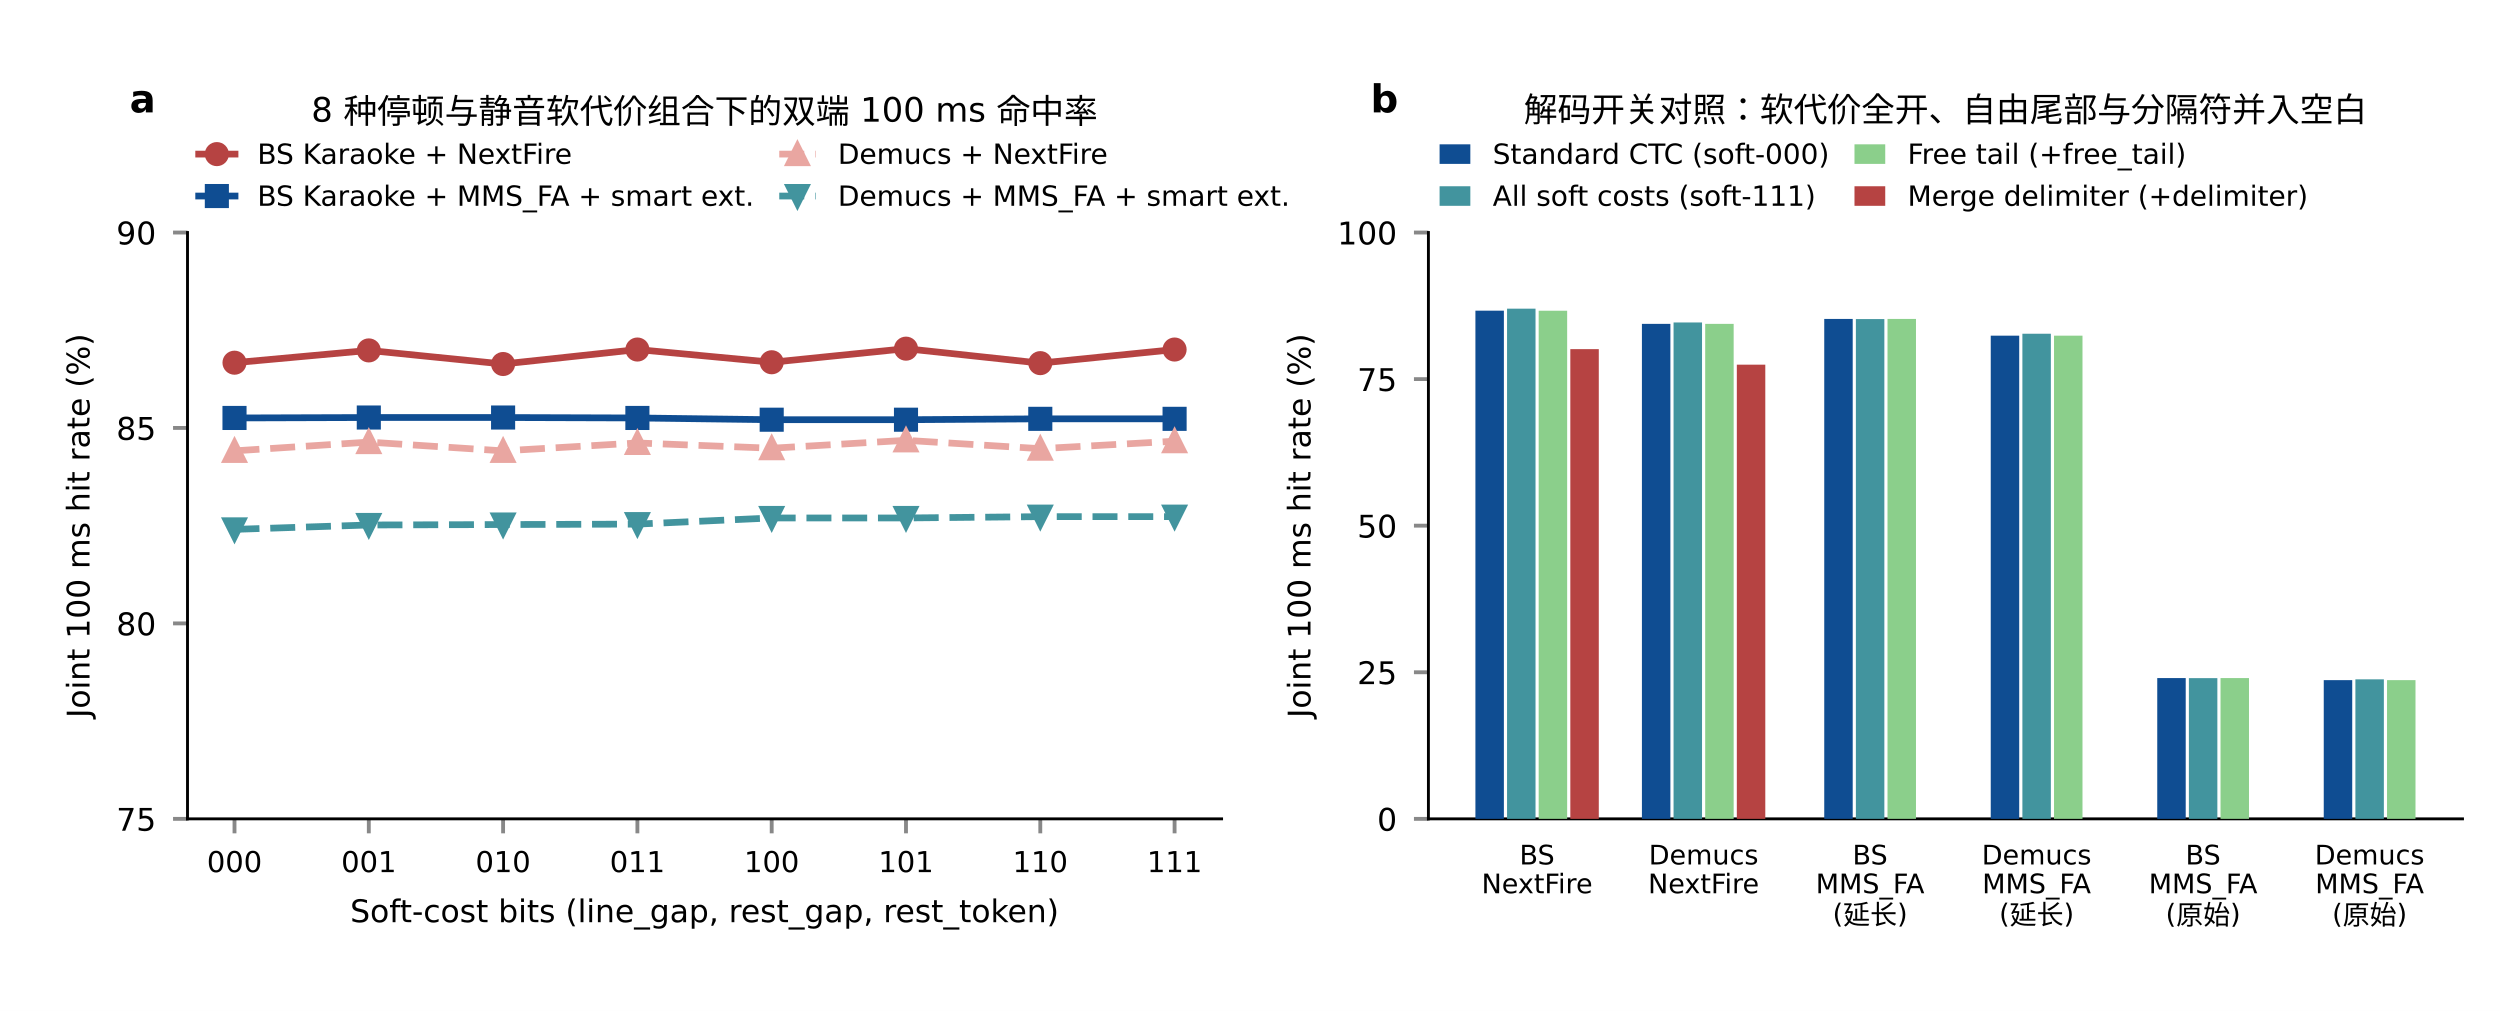
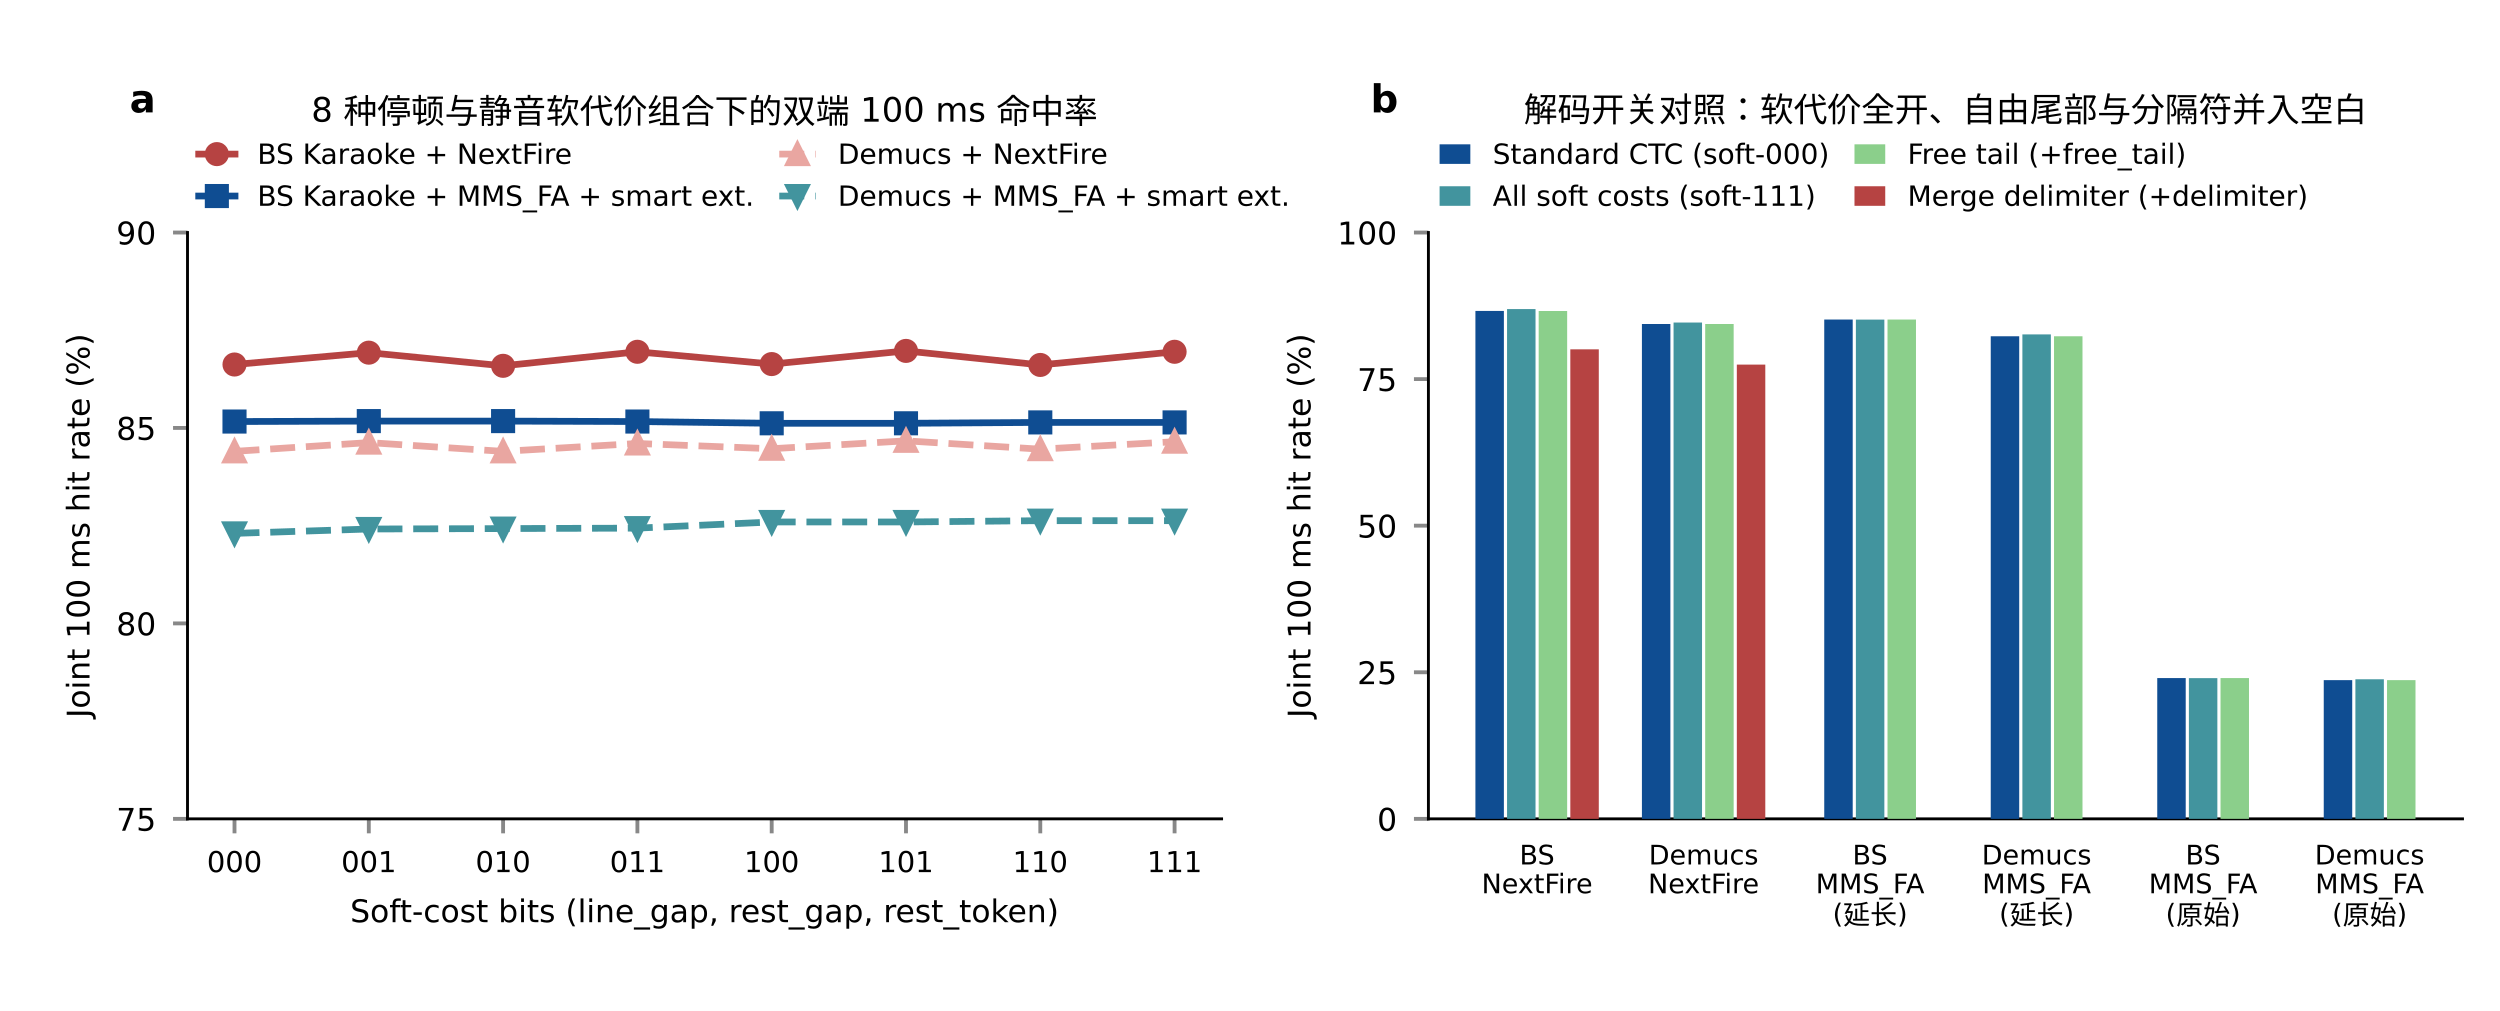
<svg xmlns="http://www.w3.org/2000/svg" xmlns:xlink="http://www.w3.org/1999/xlink" width="518.74pt" height="209.764pt" viewBox="0 0 518.74 209.764" version="1.1">
  <defs>
    <style type="text/css">*{stroke-linejoin: round; stroke-linecap: butt}</style>
  </defs>
  <g id="figure_1">
    <g id="patch_1">
      <path d="M 0 209.764 L 518.74 209.764 L 518.74 0 L 0 0 z " style="fill: #ffffff" />
    </g>
    <g id="axes_1">
      <g id="patch_2">
        <path d="M 38.906 169.909 L 253.475 169.909 L 253.475 48.246 L 38.906 48.246 z " style="fill: #ffffff" />
      </g>
      <g id="matplotlib.axis_1">
        <g id="xtick_1">
          <g id="line2d_1">
            <defs>
-               <path id="m3d21b73c34" d="M 0 0 L 0 3 " style="stroke: #888888; stroke-width: 0.8" />
+               <path id="meb051828ba" d="M 0 0 L 0 3 " style="stroke: #888888; stroke-width: 0.8" />
            </defs>
            <g>
-               <use xlink:href="#m3d21b73c34" x="48.659" y="169.909" style="fill: #888888; stroke: #888888; stroke-width: 0.8" />
+               <use xlink:href="#meb051828ba" x="48.659" y="169.909" style="fill: #888888; stroke: #888888; stroke-width: 0.8" />
            </g>
          </g>
          <g id="text_1">
            <text style="font-size: 6px; font-family: 'DejaVu Sans', 'Droid Sans Fallback', sans-serif; text-anchor: middle" x="48.659" y="180.967" transform="rotate(-0 48.65868 180.9673)">000</text>
          </g>
        </g>
        <g id="xtick_2">
          <g id="line2d_2">
            <g>
-               <use xlink:href="#m3d21b73c34" x="76.525" y="169.909" style="fill: #888888; stroke: #888888; stroke-width: 0.8" />
+               <use xlink:href="#meb051828ba" x="76.525" y="169.909" style="fill: #888888; stroke: #888888; stroke-width: 0.8" />
            </g>
          </g>
          <g id="text_2">
            <text style="font-size: 6px; font-family: 'DejaVu Sans', 'Droid Sans Fallback', sans-serif; text-anchor: middle" x="76.525" y="180.967" transform="rotate(-0 76.52489 180.9673)">001</text>
          </g>
        </g>
        <g id="xtick_3">
          <g id="line2d_3">
            <g>
-               <use xlink:href="#m3d21b73c34" x="104.391" y="169.909" style="fill: #888888; stroke: #888888; stroke-width: 0.8" />
+               <use xlink:href="#meb051828ba" x="104.391" y="169.909" style="fill: #888888; stroke: #888888; stroke-width: 0.8" />
            </g>
          </g>
          <g id="text_3">
            <text style="font-size: 6px; font-family: 'DejaVu Sans', 'Droid Sans Fallback', sans-serif; text-anchor: middle" x="104.391" y="180.967" transform="rotate(-0 104.3911 180.9673)">010</text>
          </g>
        </g>
        <g id="xtick_4">
          <g id="line2d_4">
            <g>
-               <use xlink:href="#m3d21b73c34" x="132.257" y="169.909" style="fill: #888888; stroke: #888888; stroke-width: 0.8" />
+               <use xlink:href="#meb051828ba" x="132.257" y="169.909" style="fill: #888888; stroke: #888888; stroke-width: 0.8" />
            </g>
          </g>
          <g id="text_4">
            <text style="font-size: 6px; font-family: 'DejaVu Sans', 'Droid Sans Fallback', sans-serif; text-anchor: middle" x="132.257" y="180.967" transform="rotate(-0 132.2573 180.9673)">011</text>
          </g>
        </g>
        <g id="xtick_5">
          <g id="line2d_5">
            <g>
-               <use xlink:href="#m3d21b73c34" x="160.124" y="169.909" style="fill: #888888; stroke: #888888; stroke-width: 0.8" />
+               <use xlink:href="#meb051828ba" x="160.124" y="169.909" style="fill: #888888; stroke: #888888; stroke-width: 0.8" />
            </g>
          </g>
          <g id="text_5">
            <text style="font-size: 6px; font-family: 'DejaVu Sans', 'Droid Sans Fallback', sans-serif; text-anchor: middle" x="160.124" y="180.967" transform="rotate(-0 160.1235 180.9673)">100</text>
          </g>
        </g>
        <g id="xtick_6">
          <g id="line2d_6">
            <g>
-               <use xlink:href="#m3d21b73c34" x="187.99" y="169.909" style="fill: #888888; stroke: #888888; stroke-width: 0.8" />
+               <use xlink:href="#meb051828ba" x="187.99" y="169.909" style="fill: #888888; stroke: #888888; stroke-width: 0.8" />
            </g>
          </g>
          <g id="text_6">
            <text style="font-size: 6px; font-family: 'DejaVu Sans', 'Droid Sans Fallback', sans-serif; text-anchor: middle" x="187.99" y="180.967" transform="rotate(-0 187.9897 180.9673)">101</text>
          </g>
        </g>
        <g id="xtick_7">
          <g id="line2d_7">
            <g>
-               <use xlink:href="#m3d21b73c34" x="215.856" y="169.909" style="fill: #888888; stroke: #888888; stroke-width: 0.8" />
+               <use xlink:href="#meb051828ba" x="215.856" y="169.909" style="fill: #888888; stroke: #888888; stroke-width: 0.8" />
            </g>
          </g>
          <g id="text_7">
            <text style="font-size: 6px; font-family: 'DejaVu Sans', 'Droid Sans Fallback', sans-serif; text-anchor: middle" x="215.856" y="180.967" transform="rotate(-0 215.8559 180.9673)">110</text>
          </g>
        </g>
        <g id="xtick_8">
          <g id="line2d_8">
            <g>
-               <use xlink:href="#m3d21b73c34" x="243.722" y="169.909" style="fill: #888888; stroke: #888888; stroke-width: 0.8" />
+               <use xlink:href="#meb051828ba" x="243.722" y="169.909" style="fill: #888888; stroke: #888888; stroke-width: 0.8" />
            </g>
          </g>
          <g id="text_8">
            <text style="font-size: 6px; font-family: 'DejaVu Sans', 'Droid Sans Fallback', sans-serif; text-anchor: middle" x="243.722" y="180.967" transform="rotate(-0 243.7221 180.9673)">111</text>
          </g>
        </g>
        <g id="text_9">
          <text style="font-size: 6.5px; font-family: 'DejaVu Sans', 'Droid Sans Fallback', sans-serif; text-anchor: middle" x="146.19" y="191.348" transform="rotate(-0 146.1904 191.3476)">Soft-cost bits (line_gap, rest_gap, rest_token)</text>
        </g>
      </g>
      <g id="matplotlib.axis_2">
        <g id="ytick_1">
          <g id="line2d_9">
            <defs>
-               <path id="mcd3d32244b" d="M 0 0 L -3 0 " style="stroke: #888888; stroke-width: 0.8" />
+               <path id="m1f011062c3" d="M 0 0 L -3 0 " style="stroke: #888888; stroke-width: 0.8" />
            </defs>
            <g>
-               <use xlink:href="#mcd3d32244b" x="38.906" y="169.909" style="fill: #888888; stroke: #888888; stroke-width: 0.8" />
+               <use xlink:href="#m1f011062c3" x="38.906" y="169.909" style="fill: #888888; stroke: #888888; stroke-width: 0.8" />
            </g>
          </g>
          <g id="text_10">
            <text style="font-size: 6.5px; font-family: 'DejaVu Sans', 'Droid Sans Fallback', sans-serif; text-anchor: end" x="32.406" y="172.378" transform="rotate(-0 32.40551 172.3779)">75</text>
          </g>
        </g>
        <g id="ytick_2">
          <g id="line2d_10">
            <g>
-               <use xlink:href="#mcd3d32244b" x="38.906" y="129.354" style="fill: #888888; stroke: #888888; stroke-width: 0.8" />
+               <use xlink:href="#m1f011062c3" x="38.906" y="129.354" style="fill: #888888; stroke: #888888; stroke-width: 0.8" />
            </g>
          </g>
          <g id="text_11">
            <text style="font-size: 6.5px; font-family: 'DejaVu Sans', 'Droid Sans Fallback', sans-serif; text-anchor: end" x="32.406" y="131.824" transform="rotate(-0 32.40551 131.8236)">80</text>
          </g>
        </g>
        <g id="ytick_3">
          <g id="line2d_11">
            <g>
-               <use xlink:href="#mcd3d32244b" x="38.906" y="88.8" style="fill: #888888; stroke: #888888; stroke-width: 0.8" />
+               <use xlink:href="#m1f011062c3" x="38.906" y="88.8" style="fill: #888888; stroke: #888888; stroke-width: 0.8" />
            </g>
          </g>
          <g id="text_12">
            <text style="font-size: 6.5px; font-family: 'DejaVu Sans', 'Droid Sans Fallback', sans-serif; text-anchor: end" x="32.406" y="91.269" transform="rotate(-0 32.40551 91.26924)">85</text>
          </g>
        </g>
        <g id="ytick_4">
          <g id="line2d_12">
            <g>
-               <use xlink:href="#mcd3d32244b" x="38.906" y="48.246" style="fill: #888888; stroke: #888888; stroke-width: 0.8" />
+               <use xlink:href="#m1f011062c3" x="38.906" y="48.246" style="fill: #888888; stroke: #888888; stroke-width: 0.8" />
            </g>
          </g>
          <g id="text_13">
            <text style="font-size: 6.5px; font-family: 'DejaVu Sans', 'Droid Sans Fallback', sans-serif; text-anchor: end" x="32.406" y="50.715" transform="rotate(-0 32.40551 50.71491)">90</text>
          </g>
        </g>
        <g id="text_14">
          <text style="font-size: 6.5px; font-family: 'DejaVu Sans', 'Droid Sans Fallback', sans-serif; text-anchor: middle" x="18.573" y="109.077" transform="rotate(-90 18.57274 109.0772)">Joint 100 ms hit rate (%)</text>
        </g>
      </g>
      <g id="patch_3">
        <path d="M 38.906 169.909 L 38.906 48.246 " style="fill: none; stroke: #000000; stroke-width: 0.6; stroke-linejoin: miter; stroke-linecap: square" />
      </g>
      <g id="patch_4">
        <path d="M 38.906 169.909 L 253.475 169.909 " style="fill: none; stroke: #000000; stroke-width: 0.6; stroke-linejoin: miter; stroke-linecap: square" />
      </g>
      <g id="text_15">
        <text style="font-weight: 700; font-size: 8px; font-family: 'DejaVu Sans', 'Droid Sans Fallback', sans-serif; text-anchor: start" x="26.906" y="23.324" transform="rotate(-0 26.90551 23.32379)">a</text>
      </g>
      <g id="line2d_13">
-         <path d="M 48.659 75.258 L 76.525 72.709 L 104.391 75.531 L 132.257 72.527 L 160.124 75.167 L 187.99 72.345 L 215.856 75.349 L 243.722 72.527 " clip-path="url(#p36fa491844)" style="fill: none; stroke: #b64342; stroke-width: 1.4; stroke-linecap: square" />
+         <path d="M 48.659 75.634 L 76.525 73.176 L 104.391 75.907 L 132.257 72.994 L 160.124 75.543 L 187.99 72.812 L 215.856 75.725 L 243.722 72.994 " clip-path="url(#p634016f1ae)" style="fill: none; stroke: #b64342; stroke-width: 1.4; stroke-linecap: square" />
        <defs>
-           <path id="md4f8e08dd5" d="M 0 2 C 0.53 2 1.039 1.789 1.414 1.414 C 1.789 1.039 2 0.53 2 0 C 2 -0.53 1.789 -1.039 1.414 -1.414 C 1.039 -1.789 0.53 -2 0 -2 C -0.53 -2 -1.039 -1.789 -1.414 -1.414 C -1.789 -1.039 -2 -0.53 -2 0 C -2 0.53 -1.789 1.039 -1.414 1.414 C -1.039 1.789 -0.53 2 0 2 z " style="stroke: #b64342" />
+           <path id="mcc74a09220" d="M 0 2 C 0.53 2 1.039 1.789 1.414 1.414 C 1.789 1.039 2 0.53 2 0 C 2 -0.53 1.789 -1.039 1.414 -1.414 C 1.039 -1.789 0.53 -2 0 -2 C -0.53 -2 -1.039 -1.789 -1.414 -1.414 C -1.789 -1.039 -2 -0.53 -2 0 C -2 0.53 -1.789 1.039 -1.414 1.414 C -1.039 1.789 -0.53 2 0 2 z " style="stroke: #b64342" />
        </defs>
-         <g clip-path="url(#p36fa491844)">
-           <use xlink:href="#md4f8e08dd5" x="48.659" y="75.258" style="fill: #b64342; stroke: #b64342" />
-           <use xlink:href="#md4f8e08dd5" x="76.525" y="72.709" style="fill: #b64342; stroke: #b64342" />
-           <use xlink:href="#md4f8e08dd5" x="104.391" y="75.531" style="fill: #b64342; stroke: #b64342" />
-           <use xlink:href="#md4f8e08dd5" x="132.257" y="72.527" style="fill: #b64342; stroke: #b64342" />
-           <use xlink:href="#md4f8e08dd5" x="160.124" y="75.167" style="fill: #b64342; stroke: #b64342" />
-           <use xlink:href="#md4f8e08dd5" x="187.99" y="72.345" style="fill: #b64342; stroke: #b64342" />
-           <use xlink:href="#md4f8e08dd5" x="215.856" y="75.349" style="fill: #b64342; stroke: #b64342" />
-           <use xlink:href="#md4f8e08dd5" x="243.722" y="72.527" style="fill: #b64342; stroke: #b64342" />
+         <g clip-path="url(#p634016f1ae)">
+           <use xlink:href="#mcc74a09220" x="48.659" y="75.634" style="fill: #b64342; stroke: #b64342" />
+           <use xlink:href="#mcc74a09220" x="76.525" y="73.176" style="fill: #b64342; stroke: #b64342" />
+           <use xlink:href="#mcc74a09220" x="104.391" y="75.907" style="fill: #b64342; stroke: #b64342" />
+           <use xlink:href="#mcc74a09220" x="132.257" y="72.994" style="fill: #b64342; stroke: #b64342" />
+           <use xlink:href="#mcc74a09220" x="160.124" y="75.543" style="fill: #b64342; stroke: #b64342" />
+           <use xlink:href="#mcc74a09220" x="187.99" y="72.812" style="fill: #b64342; stroke: #b64342" />
+           <use xlink:href="#mcc74a09220" x="215.856" y="75.725" style="fill: #b64342; stroke: #b64342" />
+           <use xlink:href="#mcc74a09220" x="243.722" y="72.994" style="fill: #b64342; stroke: #b64342" />
        </g>
      </g>
      <g id="line2d_14">
-         <path d="M 48.659 86.725 L 76.525 86.634 L 104.391 86.634 L 132.257 86.725 L 160.124 87.089 L 187.99 87.089 L 215.856 86.907 L 243.722 86.907 " clip-path="url(#p36fa491844)" style="fill: none; stroke: #0f4d92; stroke-width: 1.4; stroke-linecap: square" />
+         <path d="M 48.659 87.467 L 76.525 87.376 L 104.391 87.376 L 132.257 87.467 L 160.124 87.831 L 187.99 87.831 L 215.856 87.649 L 243.722 87.649 " clip-path="url(#p634016f1ae)" style="fill: none; stroke: #0f4d92; stroke-width: 1.4; stroke-linecap: square" />
        <defs>
-           <path id="m1c2237b475" d="M -2 2 L 2 2 L 2 -2 L -2 -2 z " style="stroke: #0f4d92; stroke-linejoin: miter" />
+           <path id="m35e91b39a9" d="M -2 2 L 2 2 L 2 -2 L -2 -2 z " style="stroke: #0f4d92; stroke-linejoin: miter" />
        </defs>
-         <g clip-path="url(#p36fa491844)">
-           <use xlink:href="#m1c2237b475" x="48.659" y="86.725" style="fill: #0f4d92; stroke: #0f4d92; stroke-linejoin: miter" />
-           <use xlink:href="#m1c2237b475" x="76.525" y="86.634" style="fill: #0f4d92; stroke: #0f4d92; stroke-linejoin: miter" />
-           <use xlink:href="#m1c2237b475" x="104.391" y="86.634" style="fill: #0f4d92; stroke: #0f4d92; stroke-linejoin: miter" />
-           <use xlink:href="#m1c2237b475" x="132.257" y="86.725" style="fill: #0f4d92; stroke: #0f4d92; stroke-linejoin: miter" />
-           <use xlink:href="#m1c2237b475" x="160.124" y="87.089" style="fill: #0f4d92; stroke: #0f4d92; stroke-linejoin: miter" />
-           <use xlink:href="#m1c2237b475" x="187.99" y="87.089" style="fill: #0f4d92; stroke: #0f4d92; stroke-linejoin: miter" />
-           <use xlink:href="#m1c2237b475" x="215.856" y="86.907" style="fill: #0f4d92; stroke: #0f4d92; stroke-linejoin: miter" />
-           <use xlink:href="#m1c2237b475" x="243.722" y="86.907" style="fill: #0f4d92; stroke: #0f4d92; stroke-linejoin: miter" />
+         <g clip-path="url(#p634016f1ae)">
+           <use xlink:href="#m35e91b39a9" x="48.659" y="87.467" style="fill: #0f4d92; stroke: #0f4d92; stroke-linejoin: miter" />
+           <use xlink:href="#m35e91b39a9" x="76.525" y="87.376" style="fill: #0f4d92; stroke: #0f4d92; stroke-linejoin: miter" />
+           <use xlink:href="#m35e91b39a9" x="104.391" y="87.376" style="fill: #0f4d92; stroke: #0f4d92; stroke-linejoin: miter" />
+           <use xlink:href="#m35e91b39a9" x="132.257" y="87.467" style="fill: #0f4d92; stroke: #0f4d92; stroke-linejoin: miter" />
+           <use xlink:href="#m35e91b39a9" x="160.124" y="87.831" style="fill: #0f4d92; stroke: #0f4d92; stroke-linejoin: miter" />
+           <use xlink:href="#m35e91b39a9" x="187.99" y="87.831" style="fill: #0f4d92; stroke: #0f4d92; stroke-linejoin: miter" />
+           <use xlink:href="#m35e91b39a9" x="215.856" y="87.649" style="fill: #0f4d92; stroke: #0f4d92; stroke-linejoin: miter" />
+           <use xlink:href="#m35e91b39a9" x="243.722" y="87.649" style="fill: #0f4d92; stroke: #0f4d92; stroke-linejoin: miter" />
        </g>
      </g>
      <g id="line2d_15">
-         <path d="M 48.659 93.551 L 76.525 91.731 L 104.391 93.551 L 132.257 91.913 L 160.124 93.005 L 187.99 91.366 L 215.856 93.096 L 243.722 91.549 " clip-path="url(#p36fa491844)" style="fill: none; stroke-dasharray: 5.18,2.24; stroke-dashoffset: 0; stroke: #e9a6a1; stroke-width: 1.4" />
+         <path d="M 48.659 93.656 L 76.525 91.836 L 104.391 93.656 L 132.257 92.018 L 160.124 93.11 L 187.99 91.471 L 215.856 93.201 L 243.722 91.654 " clip-path="url(#p634016f1ae)" style="fill: none; stroke-dasharray: 5.18,2.24; stroke-dashoffset: 0; stroke: #e9a6a1; stroke-width: 1.4" />
        <defs>
-           <path id="m0a4cf6bcdf" d="M 0 -2 L -2 2 L 2 2 z " style="stroke: #e9a6a1; stroke-linejoin: miter" />
+           <path id="m8af316a415" d="M 0 -2 L -2 2 L 2 2 z " style="stroke: #e9a6a1; stroke-linejoin: miter" />
        </defs>
-         <g clip-path="url(#p36fa491844)">
-           <use xlink:href="#m0a4cf6bcdf" x="48.659" y="93.551" style="fill: #e9a6a1; stroke: #e9a6a1; stroke-linejoin: miter" />
-           <use xlink:href="#m0a4cf6bcdf" x="76.525" y="91.731" style="fill: #e9a6a1; stroke: #e9a6a1; stroke-linejoin: miter" />
-           <use xlink:href="#m0a4cf6bcdf" x="104.391" y="93.551" style="fill: #e9a6a1; stroke: #e9a6a1; stroke-linejoin: miter" />
-           <use xlink:href="#m0a4cf6bcdf" x="132.257" y="91.913" style="fill: #e9a6a1; stroke: #e9a6a1; stroke-linejoin: miter" />
-           <use xlink:href="#m0a4cf6bcdf" x="160.124" y="93.005" style="fill: #e9a6a1; stroke: #e9a6a1; stroke-linejoin: miter" />
-           <use xlink:href="#m0a4cf6bcdf" x="187.99" y="91.366" style="fill: #e9a6a1; stroke: #e9a6a1; stroke-linejoin: miter" />
-           <use xlink:href="#m0a4cf6bcdf" x="215.856" y="93.096" style="fill: #e9a6a1; stroke: #e9a6a1; stroke-linejoin: miter" />
-           <use xlink:href="#m0a4cf6bcdf" x="243.722" y="91.549" style="fill: #e9a6a1; stroke: #e9a6a1; stroke-linejoin: miter" />
+         <g clip-path="url(#p634016f1ae)">
+           <use xlink:href="#m8af316a415" x="48.659" y="93.656" style="fill: #e9a6a1; stroke: #e9a6a1; stroke-linejoin: miter" />
+           <use xlink:href="#m8af316a415" x="76.525" y="91.836" style="fill: #e9a6a1; stroke: #e9a6a1; stroke-linejoin: miter" />
+           <use xlink:href="#m8af316a415" x="104.391" y="93.656" style="fill: #e9a6a1; stroke: #e9a6a1; stroke-linejoin: miter" />
+           <use xlink:href="#m8af316a415" x="132.257" y="92.018" style="fill: #e9a6a1; stroke: #e9a6a1; stroke-linejoin: miter" />
+           <use xlink:href="#m8af316a415" x="160.124" y="93.11" style="fill: #e9a6a1; stroke: #e9a6a1; stroke-linejoin: miter" />
+           <use xlink:href="#m8af316a415" x="187.99" y="91.471" style="fill: #e9a6a1; stroke: #e9a6a1; stroke-linejoin: miter" />
+           <use xlink:href="#m8af316a415" x="215.856" y="93.201" style="fill: #e9a6a1; stroke: #e9a6a1; stroke-linejoin: miter" />
+           <use xlink:href="#m8af316a415" x="243.722" y="91.654" style="fill: #e9a6a1; stroke: #e9a6a1; stroke-linejoin: miter" />
        </g>
      </g>
      <g id="line2d_16">
-         <path d="M 48.659 109.842 L 76.525 108.932 L 104.391 108.841 L 132.257 108.75 L 160.124 107.475 L 187.99 107.475 L 215.856 107.202 L 243.722 107.202 " clip-path="url(#p36fa491844)" style="fill: none; stroke-dasharray: 5.18,2.24; stroke-dashoffset: 0; stroke: #42949e; stroke-width: 1.4" />
+         <path d="M 48.659 110.677 L 76.525 109.767 L 104.391 109.676 L 132.257 109.585 L 160.124 108.31 L 187.99 108.31 L 215.856 108.037 L 243.722 108.037 " clip-path="url(#p634016f1ae)" style="fill: none; stroke-dasharray: 5.18,2.24; stroke-dashoffset: 0; stroke: #42949e; stroke-width: 1.4" />
        <defs>
-           <path id="mdb70f57b0f" d="M -0 2 L 2 -2 L -2 -2 z " style="stroke: #42949e; stroke-linejoin: miter" />
+           <path id="mc5f277a45d" d="M -0 2 L 2 -2 L -2 -2 z " style="stroke: #42949e; stroke-linejoin: miter" />
        </defs>
-         <g clip-path="url(#p36fa491844)">
-           <use xlink:href="#mdb70f57b0f" x="48.659" y="109.842" style="fill: #42949e; stroke: #42949e; stroke-linejoin: miter" />
-           <use xlink:href="#mdb70f57b0f" x="76.525" y="108.932" style="fill: #42949e; stroke: #42949e; stroke-linejoin: miter" />
-           <use xlink:href="#mdb70f57b0f" x="104.391" y="108.841" style="fill: #42949e; stroke: #42949e; stroke-linejoin: miter" />
-           <use xlink:href="#mdb70f57b0f" x="132.257" y="108.75" style="fill: #42949e; stroke: #42949e; stroke-linejoin: miter" />
-           <use xlink:href="#mdb70f57b0f" x="160.124" y="107.475" style="fill: #42949e; stroke: #42949e; stroke-linejoin: miter" />
-           <use xlink:href="#mdb70f57b0f" x="187.99" y="107.475" style="fill: #42949e; stroke: #42949e; stroke-linejoin: miter" />
-           <use xlink:href="#mdb70f57b0f" x="215.856" y="107.202" style="fill: #42949e; stroke: #42949e; stroke-linejoin: miter" />
-           <use xlink:href="#mdb70f57b0f" x="243.722" y="107.202" style="fill: #42949e; stroke: #42949e; stroke-linejoin: miter" />
+         <g clip-path="url(#p634016f1ae)">
+           <use xlink:href="#mc5f277a45d" x="48.659" y="110.677" style="fill: #42949e; stroke: #42949e; stroke-linejoin: miter" />
+           <use xlink:href="#mc5f277a45d" x="76.525" y="109.767" style="fill: #42949e; stroke: #42949e; stroke-linejoin: miter" />
+           <use xlink:href="#mc5f277a45d" x="104.391" y="109.676" style="fill: #42949e; stroke: #42949e; stroke-linejoin: miter" />
+           <use xlink:href="#mc5f277a45d" x="132.257" y="109.585" style="fill: #42949e; stroke: #42949e; stroke-linejoin: miter" />
+           <use xlink:href="#mc5f277a45d" x="160.124" y="108.31" style="fill: #42949e; stroke: #42949e; stroke-linejoin: miter" />
+           <use xlink:href="#mc5f277a45d" x="187.99" y="108.31" style="fill: #42949e; stroke: #42949e; stroke-linejoin: miter" />
+           <use xlink:href="#mc5f277a45d" x="215.856" y="108.037" style="fill: #42949e; stroke: #42949e; stroke-linejoin: miter" />
+           <use xlink:href="#mc5f277a45d" x="243.722" y="108.037" style="fill: #42949e; stroke: #42949e; stroke-linejoin: miter" />
        </g>
      </g>
      <g id="text_16">
        <text style="font-size: 7px; font-family: 'Droid Sans Fallback', 'DejaVu Sans'; text-anchor: middle" x="146.19" y="25.246" transform="rotate(-0 146.1904 25.24567)">8 种停顿与静音软代价组合下的双端 100 ms 命中率</text>
      </g>
      <g id="legend_1">
        <g id="line2d_17">
          <path d="M 41.226 31.977 L 44.996 31.977 L 48.766 31.977 " style="fill: none; stroke: #b64342; stroke-width: 1.4; stroke-linecap: square" />
          <g>
-             <use xlink:href="#md4f8e08dd5" x="44.996" y="31.977" style="fill: #b64342; stroke: #b64342" />
+             <use xlink:href="#mcc74a09220" x="44.996" y="31.977" style="fill: #b64342; stroke: #b64342" />
          </g>
        </g>
        <g id="text_17">
          <text style="font-size: 5.8px; font-family: 'DejaVu Sans', 'Droid Sans Fallback', sans-serif; text-anchor: start" x="53.406" y="34.007" transform="rotate(-0 53.40551 34.00691)">BS Karaoke + NextFire</text>
        </g>
        <g id="line2d_18">
          <path d="M 41.226 40.677 L 44.996 40.677 L 48.766 40.677 " style="fill: none; stroke: #0f4d92; stroke-width: 1.4; stroke-linecap: square" />
          <g>
-             <use xlink:href="#m1c2237b475" x="44.996" y="40.677" style="fill: #0f4d92; stroke: #0f4d92; stroke-linejoin: miter" />
+             <use xlink:href="#m35e91b39a9" x="44.996" y="40.677" style="fill: #0f4d92; stroke: #0f4d92; stroke-linejoin: miter" />
          </g>
        </g>
        <g id="text_18">
          <text style="font-size: 5.8px; font-family: 'DejaVu Sans', 'Droid Sans Fallback', sans-serif; text-anchor: start" x="53.406" y="42.707" transform="rotate(-0 53.40551 42.70737)">BS Karaoke + MMS_FA + smart ext.</text>
        </g>
        <g id="line2d_19">
          <path d="M 161.693 31.977 L 165.463 31.977 L 169.233 31.977 " style="fill: none; stroke-dasharray: 5.18,2.24; stroke-dashoffset: 0; stroke: #e9a6a1; stroke-width: 1.4" />
          <g>
-             <use xlink:href="#m0a4cf6bcdf" x="165.463" y="31.977" style="fill: #e9a6a1; stroke: #e9a6a1; stroke-linejoin: miter" />
+             <use xlink:href="#m8af316a415" x="165.463" y="31.977" style="fill: #e9a6a1; stroke: #e9a6a1; stroke-linejoin: miter" />
          </g>
        </g>
        <g id="text_19">
          <text style="font-size: 5.8px; font-family: 'DejaVu Sans', 'Droid Sans Fallback', sans-serif; text-anchor: start" x="173.873" y="34.007" transform="rotate(-0 173.8733 34.00691)">Demucs + NextFire</text>
        </g>
        <g id="line2d_20">
          <path d="M 161.693 40.677 L 165.463 40.677 L 169.233 40.677 " style="fill: none; stroke-dasharray: 5.18,2.24; stroke-dashoffset: 0; stroke: #42949e; stroke-width: 1.4" />
          <g>
-             <use xlink:href="#mdb70f57b0f" x="165.463" y="40.677" style="fill: #42949e; stroke: #42949e; stroke-linejoin: miter" />
+             <use xlink:href="#mc5f277a45d" x="165.463" y="40.677" style="fill: #42949e; stroke: #42949e; stroke-linejoin: miter" />
          </g>
        </g>
        <g id="text_20">
          <text style="font-size: 5.8px; font-family: 'DejaVu Sans', 'Droid Sans Fallback', sans-serif; text-anchor: start" x="173.873" y="42.707" transform="rotate(-0 173.8733 42.70737)">Demucs + MMS_FA + smart ext.</text>
        </g>
      </g>
    </g>
    <g id="axes_2">
      <g id="patch_5">
        <path d="M 296.389 169.909 L 510.959 169.909 L 510.959 48.246 L 296.389 48.246 z " style="fill: #ffffff" />
      </g>
      <g id="matplotlib.axis_3">
        <g id="xtick_9">
          <g id="line2d_21" />
          <g id="text_21">
            <text style="font-size: 5.6px; font-family: 'Droid Sans Fallback', 'DejaVu Sans'" transform="translate(315.2932 179.3712)">BS</text>
            <text style="font-size: 5.6px; font-family: 'Droid Sans Fallback', 'DejaVu Sans'" transform="translate(307.4226 185.343)">NextFire</text>
          </g>
        </g>
        <g id="xtick_10">
          <g id="line2d_22" />
          <g id="text_22">
            <text style="font-size: 5.6px; font-family: 'Droid Sans Fallback', 'DejaVu Sans'" transform="translate(342.1129 179.3712)">Demucs</text>
            <text style="font-size: 5.6px; font-family: 'Droid Sans Fallback', 'DejaVu Sans'" transform="translate(341.9715 185.343)">NextFire</text>
          </g>
        </g>
        <g id="xtick_11">
          <g id="line2d_23" />
          <g id="text_23">
            <text style="font-size: 5.6px; font-family: 'Droid Sans Fallback', 'DejaVu Sans'" transform="translate(384.3911 179.3712)">BS</text>
            <text style="font-size: 5.6px; font-family: 'Droid Sans Fallback', 'DejaVu Sans'" transform="translate(376.7624 185.343)">MMS_FA</text>
            <text style="font-size: 5.6px; font-family: 'Droid Sans Fallback', 'DejaVu Sans'" transform="translate(380.2559 191.5337)">(延长)</text>
          </g>
        </g>
        <g id="xtick_12">
          <g id="line2d_24" />
          <g id="text_24">
            <text style="font-size: 5.6px; font-family: 'Droid Sans Fallback', 'DejaVu Sans'" transform="translate(411.2108 179.3712)">Demucs</text>
            <text style="font-size: 5.6px; font-family: 'Droid Sans Fallback', 'DejaVu Sans'" transform="translate(411.3114 185.343)">MMS_FA</text>
            <text style="font-size: 5.6px; font-family: 'Droid Sans Fallback', 'DejaVu Sans'" transform="translate(414.8048 191.5337)">(延长)</text>
          </g>
        </g>
        <g id="xtick_13">
          <g id="line2d_25" />
          <g id="text_25">
            <text style="font-size: 5.6px; font-family: 'Droid Sans Fallback', 'DejaVu Sans'" transform="translate(453.4891 179.3712)">BS</text>
            <text style="font-size: 5.6px; font-family: 'Droid Sans Fallback', 'DejaVu Sans'" transform="translate(445.8604 185.343)">MMS_FA</text>
            <text style="font-size: 5.6px; font-family: 'Droid Sans Fallback', 'DejaVu Sans'" transform="translate(449.3538 191.5774)">(原始)</text>
          </g>
        </g>
        <g id="xtick_14">
          <g id="line2d_26" />
          <g id="text_26">
            <text style="font-size: 5.6px; font-family: 'Droid Sans Fallback', 'DejaVu Sans'" transform="translate(480.3087 179.3712)">Demucs</text>
            <text style="font-size: 5.6px; font-family: 'Droid Sans Fallback', 'DejaVu Sans'" transform="translate(480.4093 185.343)">MMS_FA</text>
            <text style="font-size: 5.6px; font-family: 'Droid Sans Fallback', 'DejaVu Sans'" transform="translate(483.9028 191.5774)">(原始)</text>
          </g>
        </g>
      </g>
      <g id="matplotlib.axis_4">
        <g id="ytick_5">
          <g id="line2d_27">
            <g>
-               <use xlink:href="#mcd3d32244b" x="296.389" y="169.909" style="fill: #888888; stroke: #888888; stroke-width: 0.8" />
+               <use xlink:href="#m1f011062c3" x="296.389" y="169.909" style="fill: #888888; stroke: #888888; stroke-width: 0.8" />
            </g>
          </g>
          <g id="text_27">
            <text style="font-size: 6.5px; font-family: 'DejaVu Sans', 'Droid Sans Fallback', sans-serif; text-anchor: end" x="289.889" y="172.378" transform="rotate(-0 289.8893 172.3779)">0</text>
          </g>
        </g>
        <g id="ytick_6">
          <g id="line2d_28">
            <g>
-               <use xlink:href="#mcd3d32244b" x="296.389" y="139.493" style="fill: #888888; stroke: #888888; stroke-width: 0.8" />
+               <use xlink:href="#m1f011062c3" x="296.389" y="139.493" style="fill: #888888; stroke: #888888; stroke-width: 0.8" />
            </g>
          </g>
          <g id="text_28">
            <text style="font-size: 6.5px; font-family: 'DejaVu Sans', 'Droid Sans Fallback', sans-serif; text-anchor: end" x="289.889" y="141.962" transform="rotate(-0 289.8893 141.9622)">25</text>
          </g>
        </g>
        <g id="ytick_7">
          <g id="line2d_29">
            <g>
-               <use xlink:href="#mcd3d32244b" x="296.389" y="109.077" style="fill: #888888; stroke: #888888; stroke-width: 0.8" />
+               <use xlink:href="#m1f011062c3" x="296.389" y="109.077" style="fill: #888888; stroke: #888888; stroke-width: 0.8" />
            </g>
          </g>
          <g id="text_29">
            <text style="font-size: 6.5px; font-family: 'DejaVu Sans', 'Droid Sans Fallback', sans-serif; text-anchor: end" x="289.889" y="111.546" transform="rotate(-0 289.8893 111.5464)">50</text>
          </g>
        </g>
        <g id="ytick_8">
          <g id="line2d_30">
            <g>
-               <use xlink:href="#mcd3d32244b" x="296.389" y="78.661" style="fill: #888888; stroke: #888888; stroke-width: 0.8" />
+               <use xlink:href="#m1f011062c3" x="296.389" y="78.661" style="fill: #888888; stroke: #888888; stroke-width: 0.8" />
            </g>
          </g>
          <g id="text_30">
            <text style="font-size: 6.5px; font-family: 'DejaVu Sans', 'Droid Sans Fallback', sans-serif; text-anchor: end" x="289.889" y="81.131" transform="rotate(-0 289.8893 81.13066)">75</text>
          </g>
        </g>
        <g id="ytick_9">
          <g id="line2d_31">
            <g>
-               <use xlink:href="#mcd3d32244b" x="296.389" y="48.246" style="fill: #888888; stroke: #888888; stroke-width: 0.8" />
+               <use xlink:href="#m1f011062c3" x="296.389" y="48.246" style="fill: #888888; stroke: #888888; stroke-width: 0.8" />
            </g>
          </g>
          <g id="text_31">
            <text style="font-size: 6.5px; font-family: 'DejaVu Sans', 'Droid Sans Fallback', sans-serif; text-anchor: end" x="289.889" y="50.715" transform="rotate(-0 289.8893 50.71491)">100</text>
          </g>
        </g>
        <g id="text_32">
          <text style="font-size: 6.5px; font-family: 'DejaVu Sans', 'Droid Sans Fallback', sans-serif; text-anchor: middle" x="271.921" y="109.077" transform="rotate(-90 271.9209 109.0772)">Joint 100 ms hit rate (%)</text>
        </g>
      </g>
      <g id="patch_6">
        <path d="M 296.389 169.909 L 296.389 48.246 " style="fill: none; stroke: #000000; stroke-width: 0.6; stroke-linejoin: miter; stroke-linecap: square" />
      </g>
      <g id="patch_7">
        <path d="M 296.389 169.909 L 510.959 169.909 " style="fill: none; stroke: #000000; stroke-width: 0.6; stroke-linejoin: miter; stroke-linecap: square" />
      </g>
      <g id="text_33">
        <text style="font-weight: 700; font-size: 8px; font-family: 'DejaVu Sans', 'Droid Sans Fallback', sans-serif; text-anchor: start" x="284.389" y="23.324" transform="rotate(-0 284.3893 23.32379)">b</text>
      </g>
      <g id="patch_8">
-         <path d="M 306.142 169.909 L 312.05 169.909 L 312.05 64.464 L 306.142 64.464 z " clip-path="url(#p3e230b5270)" style="fill: #0f4d92" />
+         <path d="M 306.142 169.909 L 312.05 169.909 L 312.05 64.52 L 306.142 64.52 z " clip-path="url(#p9720520369)" style="fill: #0f4d92" />
      </g>
      <g id="patch_9">
-         <path d="M 340.691 169.909 L 346.599 169.909 L 346.599 67.208 L 340.691 67.208 z " clip-path="url(#p3e230b5270)" style="fill: #0f4d92" />
+         <path d="M 340.691 169.909 L 346.599 169.909 L 346.599 67.224 L 340.691 67.224 z " clip-path="url(#p9720520369)" style="fill: #0f4d92" />
      </g>
      <g id="patch_10">
-         <path d="M 378.523 169.909 L 384.43 169.909 L 384.43 66.184 L 378.523 66.184 z " clip-path="url(#p3e230b5270)" style="fill: #0f4d92" />
+         <path d="M 378.523 169.909 L 384.43 169.909 L 384.43 66.295 L 378.523 66.295 z " clip-path="url(#p9720520369)" style="fill: #0f4d92" />
      </g>
      <g id="patch_11">
-         <path d="M 413.071 169.909 L 418.979 169.909 L 418.979 69.651 L 413.071 69.651 z " clip-path="url(#p3e230b5270)" style="fill: #0f4d92" />
+         <path d="M 413.071 169.909 L 418.979 169.909 L 418.979 69.777 L 413.071 69.777 z " clip-path="url(#p9720520369)" style="fill: #0f4d92" />
      </g>
      <g id="patch_12">
-         <path d="M 447.62 169.909 L 453.528 169.909 L 453.528 140.694 L 447.62 140.694 z " clip-path="url(#p3e230b5270)" style="fill: #0f4d92" />
+         <path d="M 447.62 169.909 L 453.528 169.909 L 453.528 140.691 L 447.62 140.691 z " clip-path="url(#p9720520369)" style="fill: #0f4d92" />
      </g>
      <g id="patch_13">
-         <path d="M 482.169 169.909 L 488.077 169.909 L 488.077 141.131 L 482.169 141.131 z " clip-path="url(#p3e230b5270)" style="fill: #0f4d92" />
+         <path d="M 482.169 169.909 L 488.077 169.909 L 488.077 141.128 L 482.169 141.128 z " clip-path="url(#p9720520369)" style="fill: #0f4d92" />
      </g>
      <g id="patch_14">
-         <path d="M 312.707 169.909 L 318.615 169.909 L 318.615 64.054 L 312.707 64.054 z " clip-path="url(#p3e230b5270)" style="fill: #42949e" />
+         <path d="M 312.707 169.909 L 318.615 169.909 L 318.615 64.124 L 312.707 64.124 z " clip-path="url(#p9720520369)" style="fill: #42949e" />
      </g>
      <g id="patch_15">
-         <path d="M 347.256 169.909 L 353.164 169.909 L 353.164 66.907 L 347.256 66.907 z " clip-path="url(#p3e230b5270)" style="fill: #42949e" />
+         <path d="M 347.256 169.909 L 353.164 169.909 L 353.164 66.923 L 347.256 66.923 z " clip-path="url(#p9720520369)" style="fill: #42949e" />
      </g>
      <g id="patch_16">
-         <path d="M 385.087 169.909 L 390.995 169.909 L 390.995 66.211 L 385.087 66.211 z " clip-path="url(#p3e230b5270)" style="fill: #42949e" />
+         <path d="M 385.087 169.909 L 390.995 169.909 L 390.995 66.322 L 385.087 66.322 z " clip-path="url(#p9720520369)" style="fill: #42949e" />
      </g>
      <g id="patch_17">
-         <path d="M 419.636 169.909 L 425.544 169.909 L 425.544 69.255 L 419.636 69.255 z " clip-path="url(#p3e230b5270)" style="fill: #42949e" />
+         <path d="M 419.636 169.909 L 425.544 169.909 L 425.544 69.381 L 419.636 69.381 z " clip-path="url(#p9720520369)" style="fill: #42949e" />
      </g>
      <g id="patch_18">
-         <path d="M 454.185 169.909 L 460.093 169.909 L 460.093 140.708 L 454.185 140.708 z " clip-path="url(#p3e230b5270)" style="fill: #42949e" />
+         <path d="M 454.185 169.909 L 460.093 169.909 L 460.093 140.705 L 454.185 140.705 z " clip-path="url(#p9720520369)" style="fill: #42949e" />
      </g>
      <g id="patch_19">
-         <path d="M 488.734 169.909 L 494.642 169.909 L 494.642 140.954 L 488.734 140.954 z " clip-path="url(#p3e230b5270)" style="fill: #42949e" />
+         <path d="M 488.734 169.909 L 494.642 169.909 L 494.642 140.95 L 488.734 140.95 z " clip-path="url(#p9720520369)" style="fill: #42949e" />
      </g>
      <g id="patch_20">
-         <path d="M 319.271 169.909 L 325.179 169.909 L 325.179 64.477 L 319.271 64.477 z " clip-path="url(#p3e230b5270)" style="fill: #8bcf8b" />
+         <path d="M 319.271 169.909 L 325.179 169.909 L 325.179 64.534 L 319.271 64.534 z " clip-path="url(#p9720520369)" style="fill: #8bcf8b" />
      </g>
      <g id="patch_21">
-         <path d="M 353.82 169.909 L 359.728 169.909 L 359.728 67.208 L 353.82 67.208 z " clip-path="url(#p3e230b5270)" style="fill: #8bcf8b" />
+         <path d="M 353.82 169.909 L 359.728 169.909 L 359.728 67.224 L 353.82 67.224 z " clip-path="url(#p9720520369)" style="fill: #8bcf8b" />
      </g>
      <g id="patch_22">
-         <path d="M 391.651 169.909 L 397.559 169.909 L 397.559 66.184 L 391.651 66.184 z " clip-path="url(#p3e230b5270)" style="fill: #8bcf8b" />
+         <path d="M 391.651 169.909 L 397.559 169.909 L 397.559 66.295 L 391.651 66.295 z " clip-path="url(#p9720520369)" style="fill: #8bcf8b" />
      </g>
      <g id="patch_23">
-         <path d="M 426.2 169.909 L 432.108 169.909 L 432.108 69.651 L 426.2 69.651 z " clip-path="url(#p3e230b5270)" style="fill: #8bcf8b" />
+         <path d="M 426.2 169.909 L 432.108 169.909 L 432.108 69.777 L 426.2 69.777 z " clip-path="url(#p9720520369)" style="fill: #8bcf8b" />
      </g>
      <g id="patch_24">
-         <path d="M 460.749 169.909 L 466.657 169.909 L 466.657 140.694 L 460.749 140.694 z " clip-path="url(#p3e230b5270)" style="fill: #8bcf8b" />
+         <path d="M 460.749 169.909 L 466.657 169.909 L 466.657 140.691 L 460.749 140.691 z " clip-path="url(#p9720520369)" style="fill: #8bcf8b" />
      </g>
      <g id="patch_25">
-         <path d="M 495.298 169.909 L 501.206 169.909 L 501.206 141.131 L 495.298 141.131 z " clip-path="url(#p3e230b5270)" style="fill: #8bcf8b" />
+         <path d="M 495.298 169.909 L 501.206 169.909 L 501.206 141.128 L 495.298 141.128 z " clip-path="url(#p9720520369)" style="fill: #8bcf8b" />
      </g>
      <g id="patch_26">
-         <path d="M 325.835 169.909 L 331.743 169.909 L 331.743 72.45 L 325.835 72.45 z " clip-path="url(#p3e230b5270)" style="fill: #b64342" />
+         <path d="M 325.835 169.909 L 331.743 169.909 L 331.743 72.48 L 325.835 72.48 z " clip-path="url(#p9720520369)" style="fill: #b64342" />
      </g>
      <g id="patch_27">
-         <path d="M 360.384 169.909 L 366.292 169.909 L 366.292 75.672 L 360.384 75.672 z " clip-path="url(#p3e230b5270)" style="fill: #b64342" />
+         <path d="M 360.384 169.909 L 366.292 169.909 L 366.292 75.647 L 360.384 75.647 z " clip-path="url(#p9720520369)" style="fill: #b64342" />
      </g>
      <g id="text_34">
        <text style="font-size: 7px; font-family: 'Droid Sans Fallback', 'DejaVu Sans'; text-anchor: middle" x="403.674" y="25.246" transform="rotate(-0 403.6742 25.24567)">解码开关对照：软代价全开、自由尾部与分隔符并入空白</text>
      </g>
      <g id="legend_2">
        <g id="patch_28">
          <path d="M 298.709 34.007 L 305.089 34.007 L 305.089 29.947 L 298.709 29.947 z " style="fill: #0f4d92" />
        </g>
        <g id="text_35">
          <text style="font-size: 5.8px; font-family: 'DejaVu Sans', 'Droid Sans Fallback', sans-serif; text-anchor: start" x="309.729" y="34.007" transform="rotate(-0 309.7293 34.00691)">Standard CTC (soft-000)</text>
        </g>
        <g id="patch_29">
          <path d="M 298.709 42.707 L 305.089 42.707 L 305.089 38.647 L 298.709 38.647 z " style="fill: #42949e" />
        </g>
        <g id="text_36">
          <text style="font-size: 5.8px; font-family: 'DejaVu Sans', 'Droid Sans Fallback', sans-serif; text-anchor: start" x="309.729" y="42.707" transform="rotate(-0 309.7293 42.70737)">All soft costs (soft-111)</text>
        </g>
        <g id="patch_30">
          <path d="M 384.799 34.007 L 391.179 34.007 L 391.179 29.947 L 384.799 29.947 z " style="fill: #8bcf8b" />
        </g>
        <g id="text_37">
          <text style="font-size: 5.8px; font-family: 'DejaVu Sans', 'Droid Sans Fallback', sans-serif; text-anchor: start" x="395.819" y="34.007" transform="rotate(-0 395.8194 34.00691)">Free tail (+free_tail)</text>
        </g>
        <g id="patch_31">
          <path d="M 384.799 42.707 L 391.179 42.707 L 391.179 38.647 L 384.799 38.647 z " style="fill: #b64342" />
        </g>
        <g id="text_38">
          <text style="font-size: 5.8px; font-family: 'DejaVu Sans', 'Droid Sans Fallback', sans-serif; text-anchor: start" x="395.819" y="42.707" transform="rotate(-0 395.8194 42.70737)">Merge delimiter (+delimiter)</text>
        </g>
      </g>
    </g>
  </g>
  <defs>
-     <clipPath id="p36fa491844">
+     <clipPath id="p634016f1ae">
      <rect x="38.906" y="48.246" width="214.57" height="121.663" />
    </clipPath>
-     <clipPath id="p3e230b5270">
+     <clipPath id="p9720520369">
      <rect x="296.389" y="48.246" width="214.57" height="121.663" />
    </clipPath>
  </defs>
</svg>
